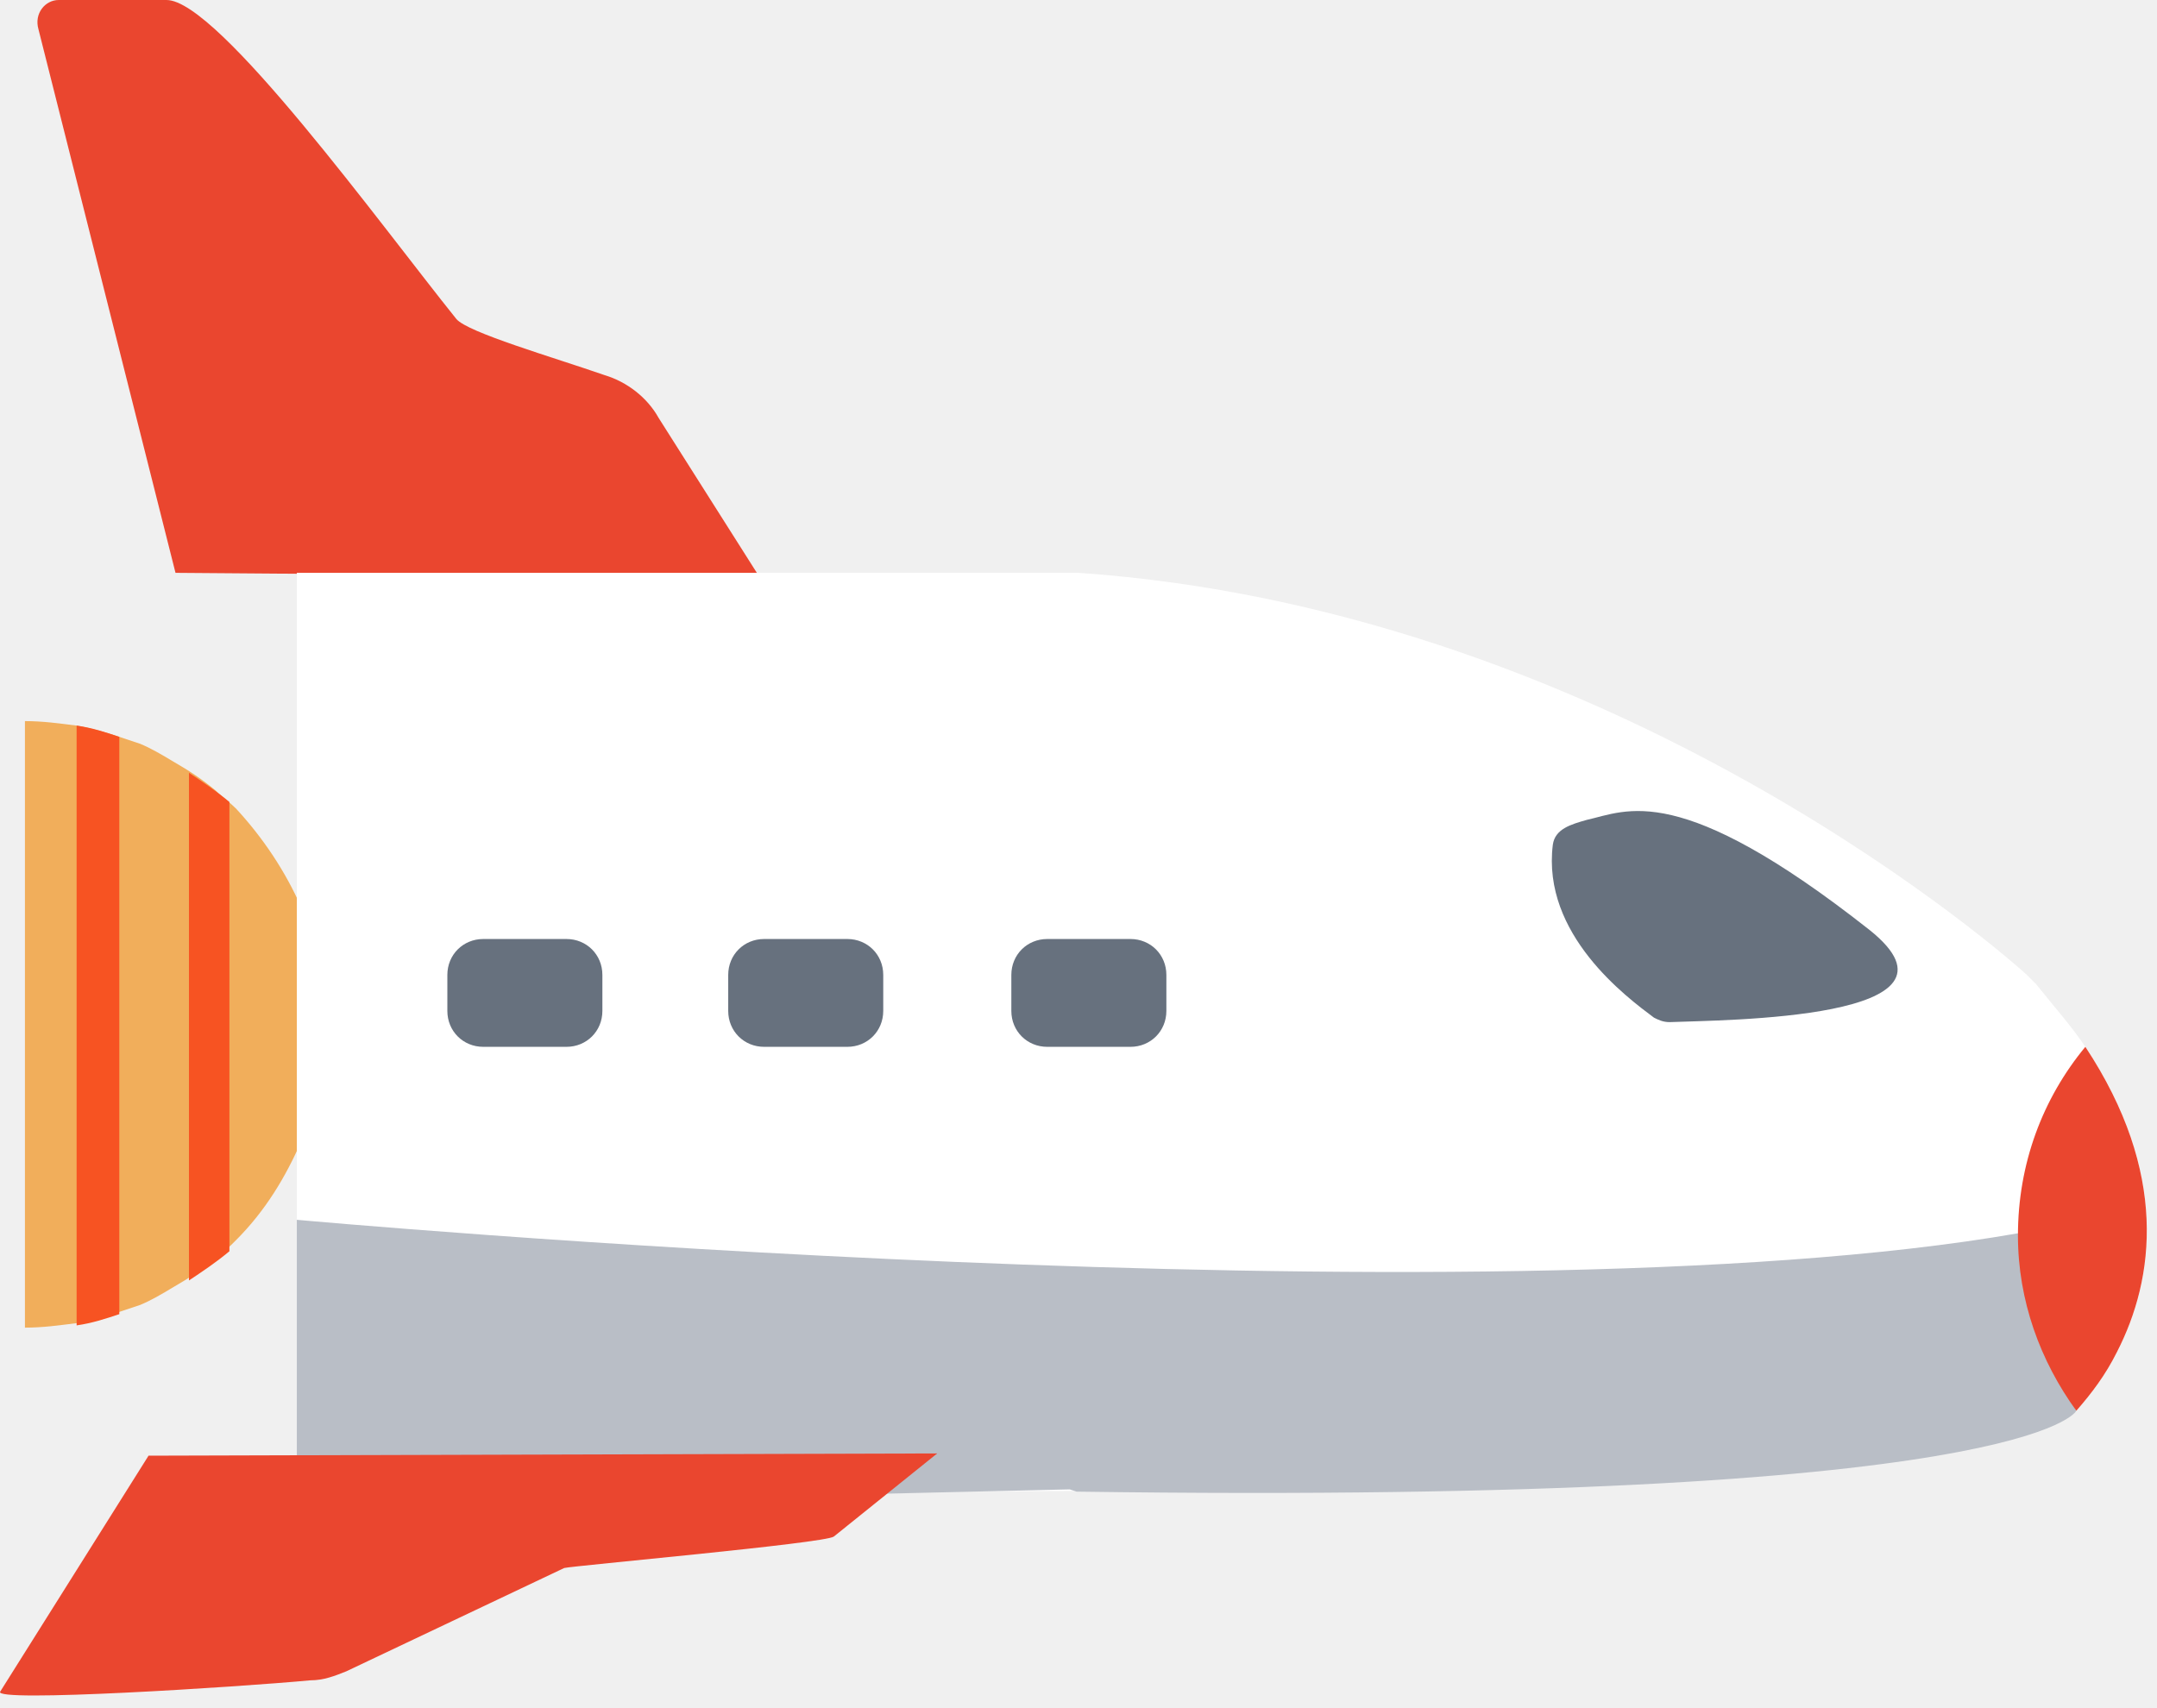
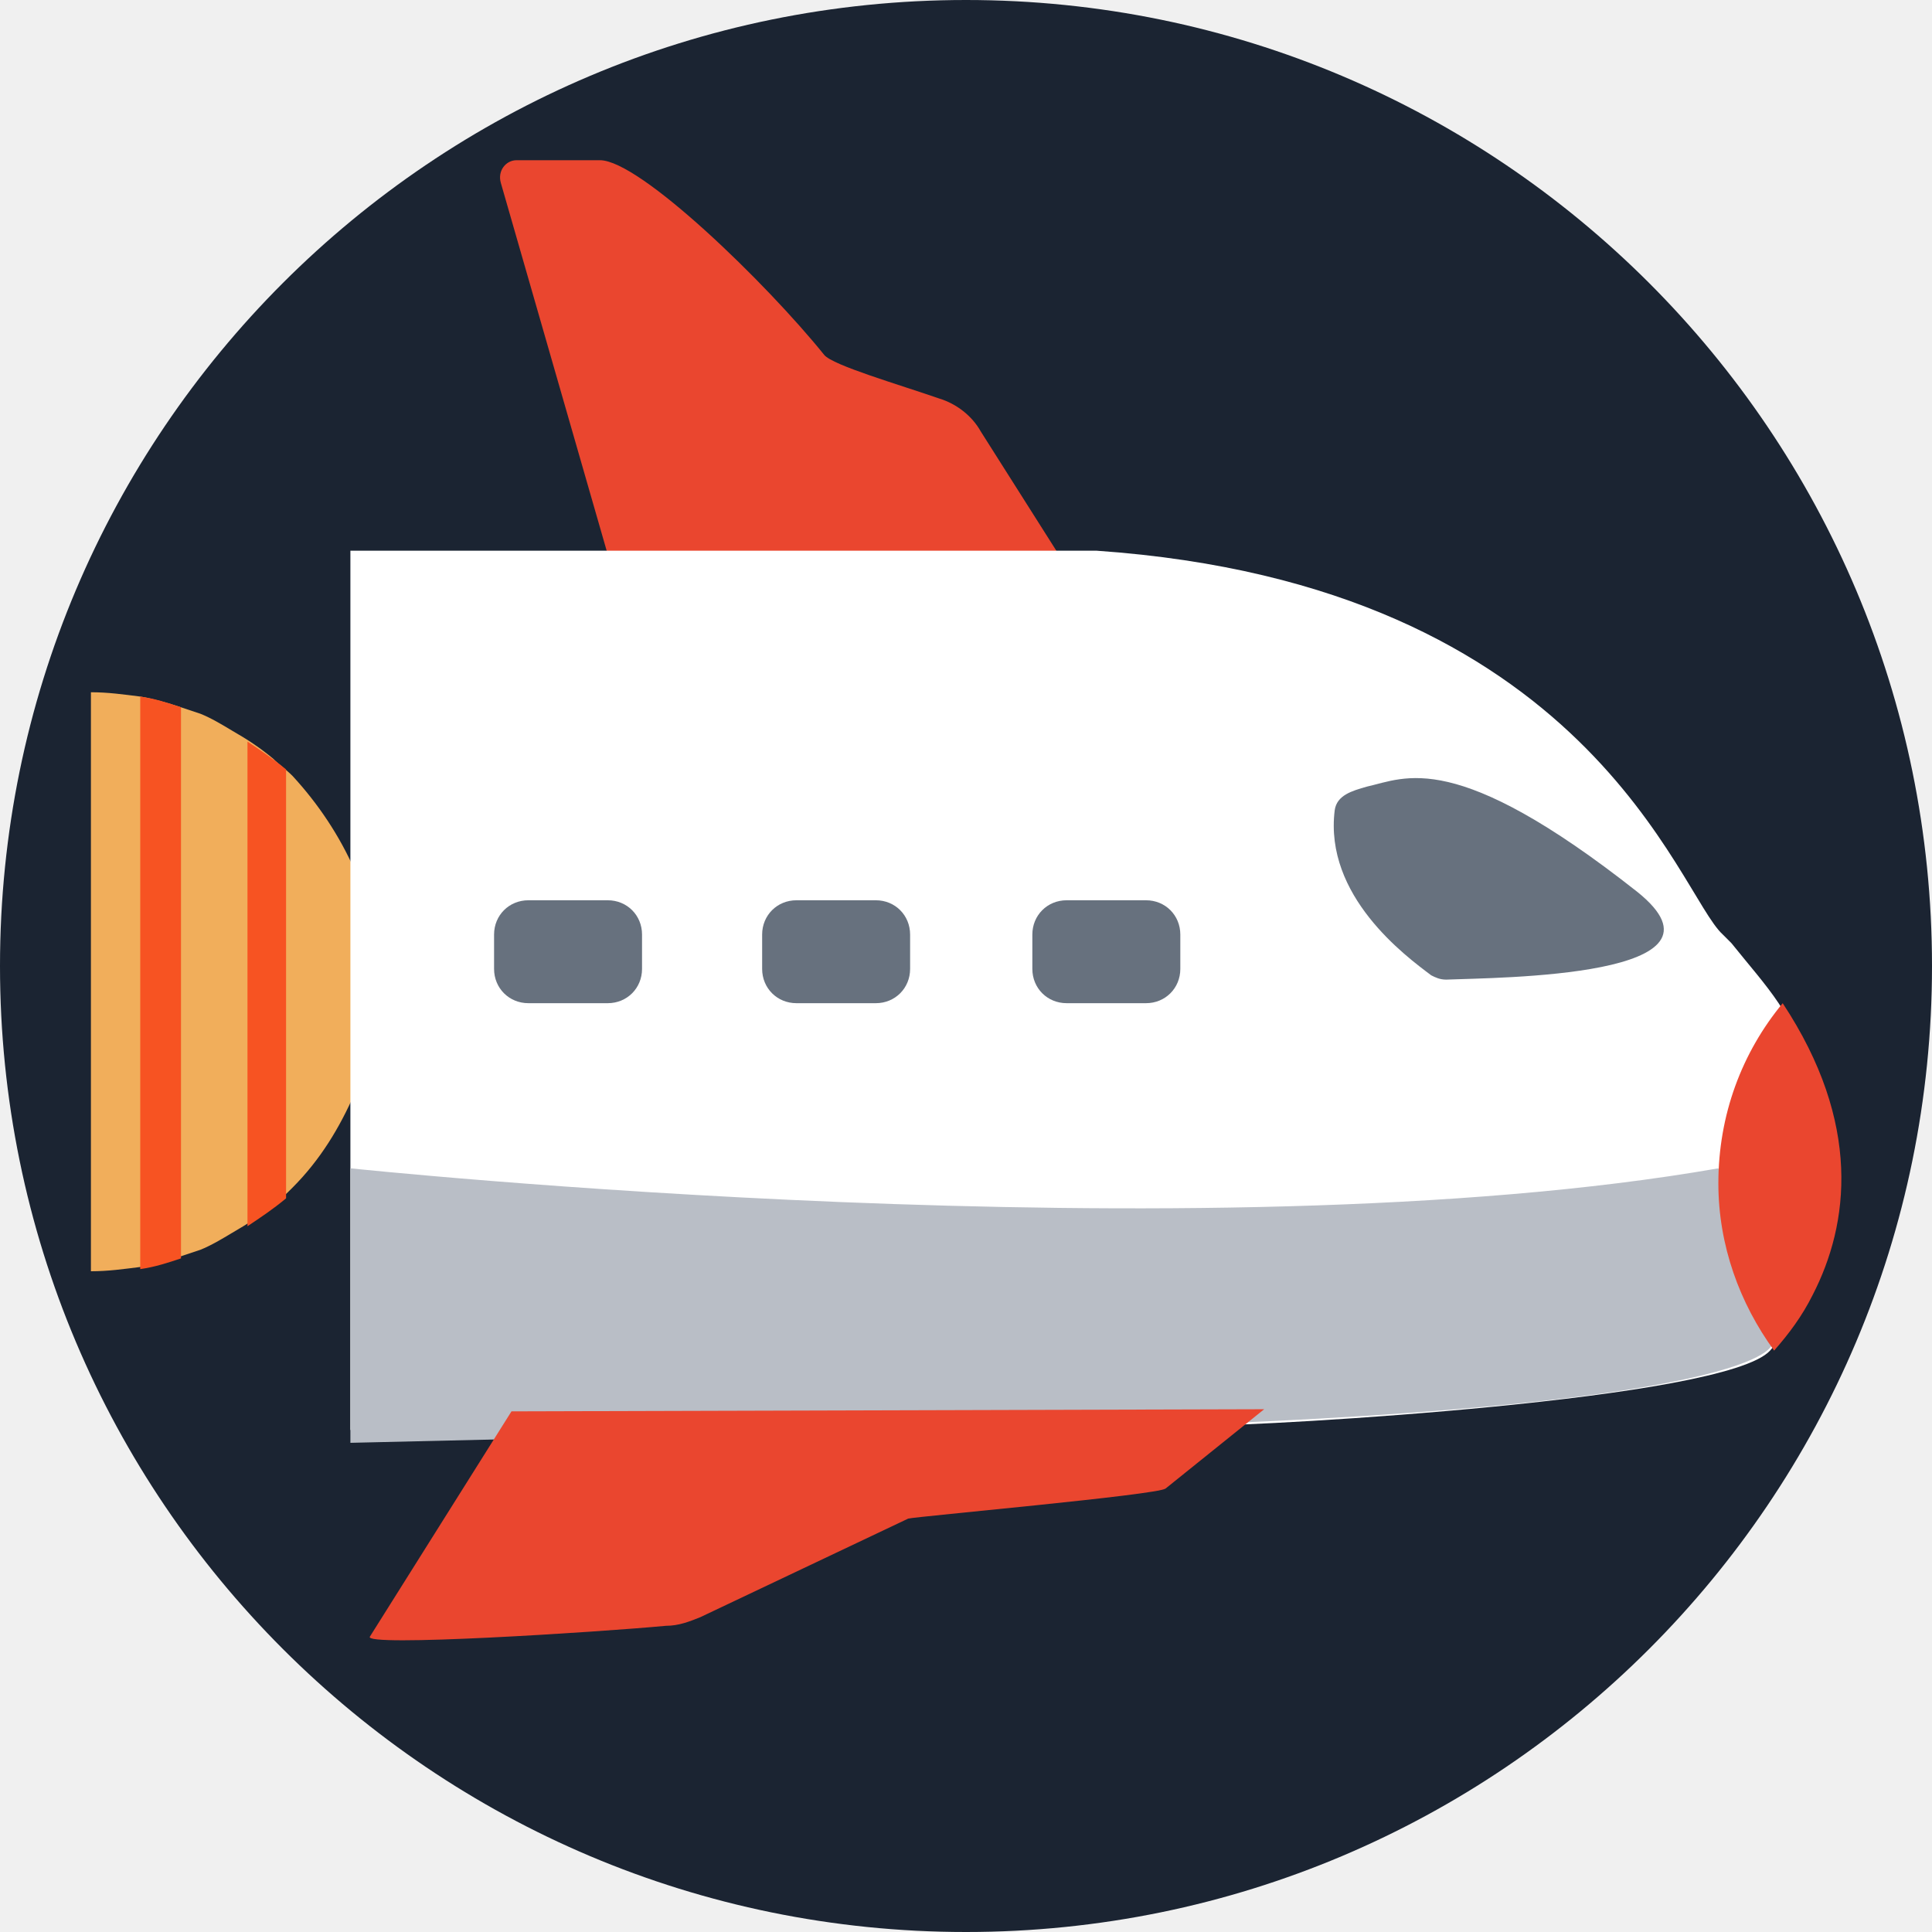
- <svg xmlns="http://www.w3.org/2000/svg" width="96" height="76" viewBox="0 0 96 76" fill="none">
-   <path d="M14.41 45.6C14.41 47.4 14.11 49.1 13.41 50.8C12.71 52.4 11.81 53.9 10.51 55.2C10.21 55.5 9.91 55.8 9.61 56C9.01 56.5 8.41 56.9 7.71 57.3C7.21 57.6 6.71 57.9 6.21 58.1C5.91 58.2 5.61 58.3 5.31 58.4C4.71 58.6 4.11 58.8 3.41 58.9C2.61 59 1.91 59.1 1.11 59.1V45.6V32.1C1.91 32.1 2.61 32.2 3.41 32.3C4.01 32.4 4.71 32.6 5.31 32.8C5.61 32.9 5.91 33 6.21 33.1C6.71 33.3 7.21 33.6 7.71 33.9C8.41 34.3 9.01 34.7 9.61 35.2C9.91 35.5 10.21 35.7 10.51 36C11.71 37.3 12.71 38.8 13.41 40.4C14.11 42.1 14.41 43.8 14.41 45.6Z" fill="#F1AE5B" />
-   <path d="M2.611 0H7.411C9.711 0 17.011 10.1 20.311 14.2C20.811 14.8 24.611 15.9 26.911 16.7C27.911 17 28.811 17.7 29.311 18.6L33.811 25.7L7.811 25.5L1.711 1.3C1.511 0.6 2.011 0 2.611 0Z" fill="#EA462F" />
-   <path d="M94.211 60.2C93.711 61.2 93.111 62 92.411 62.8C90.311 65.1 69.011 66.3 65.911 66.3L13.211 66.5V25.5H48.011C71.011 27.1 88.111 41.5 90.211 43.4C90.311 43.5 90.511 43.7 90.611 43.8C91.411 44.8 92.211 45.7 92.811 46.6C96.511 52.2 95.911 56.9 94.211 60.2Z" fill="white" />
-   <path d="M5.31 32.8V58.5C4.71 58.7 4.11 58.9 3.41 59V32.3C4.11 32.4 4.71 32.6 5.31 32.8Z" fill="#F75322" />
-   <path d="M10.21 35.7V55.7C9.61 56.2 9.01 56.6 8.41 57V34.4C9.01 34.8 9.61 35.2 10.21 35.7Z" fill="#F75322" />
-   <path d="M47.611 66.3L13.211 67.1V54.3C13.211 54.3 65.811 59.1 89.811 54.9C89.811 54.9 92.211 62.6 92.411 62.8C92.411 62.8 90.411 67 47.911 66.4" fill="#B9BEC6" />
-   <path d="M6.611 64.8L41.711 64.7L37.111 68.4C36.711 68.7 25.511 69.7 25.111 69.8L15.411 74.4C14.911 74.6 14.411 74.8 13.811 74.8C10.611 75.1 -0.389 75.8 0.011 75.3L6.611 64.8Z" fill="#EA462F" />
-   <path d="M25.21 46.6H21.51C20.61 46.6 19.91 45.9 19.91 45V43.4C19.91 42.5 20.61 41.8 21.51 41.8H25.21C26.11 41.8 26.81 42.5 26.81 43.4V45C26.81 45.9 26.11 46.6 25.21 46.6Z" fill="#67717E" />
-   <path d="M37.71 46.6H34.01C33.11 46.6 32.41 45.9 32.41 45V43.4C32.41 42.5 33.11 41.8 34.01 41.8H37.71C38.61 41.8 39.31 42.5 39.31 43.4V45C39.31 45.9 38.61 46.6 37.71 46.6Z" fill="#67717E" />
-   <path d="M50.311 46.6H46.611C45.711 46.6 45.011 45.9 45.011 45V43.4C45.011 42.5 45.711 41.8 46.611 41.8H50.311C51.211 41.8 51.911 42.5 51.911 43.4V45C51.911 45.9 51.211 46.6 50.311 46.6Z" fill="#67717E" />
-   <path d="M94.21 60.2C93.71 61.2 93.111 62 92.41 62.8C90.811 60.6 89.811 57.9 89.811 55C89.811 51.8 90.91 48.9 92.811 46.6C96.51 52.2 95.91 56.9 94.21 60.2Z" fill="#EA462F" />
-   <path d="M69.111 37.6C69.21 36.9 69.91 36.7 70.611 36.5C72.41 36.1 74.71 34.7 83.21 41.4C88.21 45.4 76.71 45.4 74.311 45.5C74.01 45.5 73.811 45.4 73.611 45.3C72.41 44.4 68.611 41.6 69.111 37.6Z" fill="#67717E" />
+ <svg xmlns="http://www.w3.org/2000/svg" width="85" height="85" viewBox="0 0 85 85" fill="none">
+   <circle cx="42.5" cy="42.5" r="42.5" fill="#1B2432" />
+   <path d="M16.548 43.193C16.548 44.892 16.265 46.496 15.605 48.099C14.944 49.609 14.095 51.024 12.869 52.251C12.586 52.534 12.303 52.817 12.02 53.006C11.454 53.477 10.887 53.855 10.227 54.232C9.755 54.515 9.284 54.798 8.812 54.987C8.529 55.081 8.246 55.176 7.963 55.27C7.397 55.459 6.83 55.647 6.17 55.742C5.415 55.836 4.755 55.93 4 55.93V43.193V30.456C4.755 30.456 5.415 30.551 6.17 30.645C6.736 30.739 7.397 30.928 7.963 31.117C8.246 31.211 8.529 31.305 8.812 31.4C9.284 31.588 9.755 31.872 10.227 32.155C10.887 32.532 11.454 32.909 12.02 33.381C12.303 33.664 12.586 33.853 12.869 34.136C14.001 35.362 14.944 36.778 15.605 38.287C16.265 39.891 16.548 41.495 16.548 43.193Z" fill="#F1AE5B" />
+   <path d="M22.723 7.049H26.395C28.155 7.049 33.74 12.482 36.265 15.618C36.648 16.077 39.555 16.919 41.315 17.531C42.08 17.761 42.768 18.296 43.151 18.985L46.594 24.417L26.701 24.264L22.034 8.044C21.881 7.508 22.264 7.049 22.723 7.049Z" fill="#EA462F" />
+   <path d="M79.573 56.968C79.101 57.912 78.535 58.666 77.875 59.421C75.893 61.591 55.797 62.723 52.872 62.723L15.416 62.912V24.229H48.249C69.949 25.739 73.818 39.325 75.799 41.118C75.893 41.212 76.082 41.401 76.176 41.495C76.931 42.438 77.686 43.288 78.252 44.137C81.743 49.42 81.177 53.855 79.573 56.968Z" fill="white" />
+   <path d="M7.963 31.116V55.364C7.396 55.553 6.83 55.741 6.17 55.836V30.645C6.83 30.739 7.396 30.928 7.963 31.116Z" fill="#F75322" />
+   <path d="M12.586 33.853V52.722C12.02 53.194 11.454 53.571 10.888 53.949V32.626C11.454 33.003 12.02 33.381 12.586 33.853Z" fill="#F75322" />
+   <path d="M47.872 62.723L15.416 63.478V51.401C15.416 51.401 52.956 55.364 75.6 51.401C75.6 51.401 77.77 58.949 77.959 59.138C77.959 59.138 77.959 61.969 48.155 62.818" fill="#B9BEC6" />
+   <path d="M22.503 62.094L55.619 62L51.279 65.491C50.901 65.774 40.334 66.717 39.957 66.812L30.805 71.152C30.334 71.341 29.862 71.529 29.296 71.529C26.277 71.812 15.898 72.473 16.276 72.001L22.503 62.094Z" fill="#EA462F" />
+   <path d="M26.738 44.136H23.247C22.398 44.136 21.737 43.476 21.737 42.627V41.117C21.737 40.268 22.398 39.608 23.247 39.608H26.738C27.587 39.608 28.247 40.268 28.247 41.117V42.627C28.247 43.476 27.587 44.136 26.738 44.136Z" fill="#67717E" />
+   <path d="M38.532 44.136H35.041C34.192 44.136 33.531 43.476 33.531 42.627V41.117C33.531 40.268 34.192 39.608 35.041 39.608H38.532C39.381 39.608 40.041 40.268 40.041 41.117V42.627C40.041 43.476 39.381 44.136 38.532 44.136Z" fill="#67717E" />
+   <path d="M50.419 44.136H46.928C46.079 44.136 45.419 43.476 45.419 42.627V41.117C45.419 40.268 46.079 39.608 46.928 39.608H50.419C51.269 39.608 51.929 40.268 51.929 41.117V42.627C51.929 43.476 51.269 44.136 50.419 44.136Z" fill="#67717E" />
+   <path d="M79.752 56.968C79.28 57.912 78.714 58.666 78.054 59.421C76.544 57.346 75.601 54.798 75.601 52.062C75.601 49.043 76.638 46.307 78.431 44.137C81.922 49.42 81.356 53.855 79.752 56.968Z" fill="#EA462F" />
+   <path d="M58.722 35.645C58.817 34.985 59.477 34.796 60.137 34.608C61.836 34.23 64.006 32.909 72.025 39.231C76.743 43.005 65.893 43.005 63.628 43.099C63.345 43.099 63.157 43.005 62.968 42.91C61.836 42.061 58.251 39.419 58.722 35.645Z" fill="#67717E" />
</svg>
